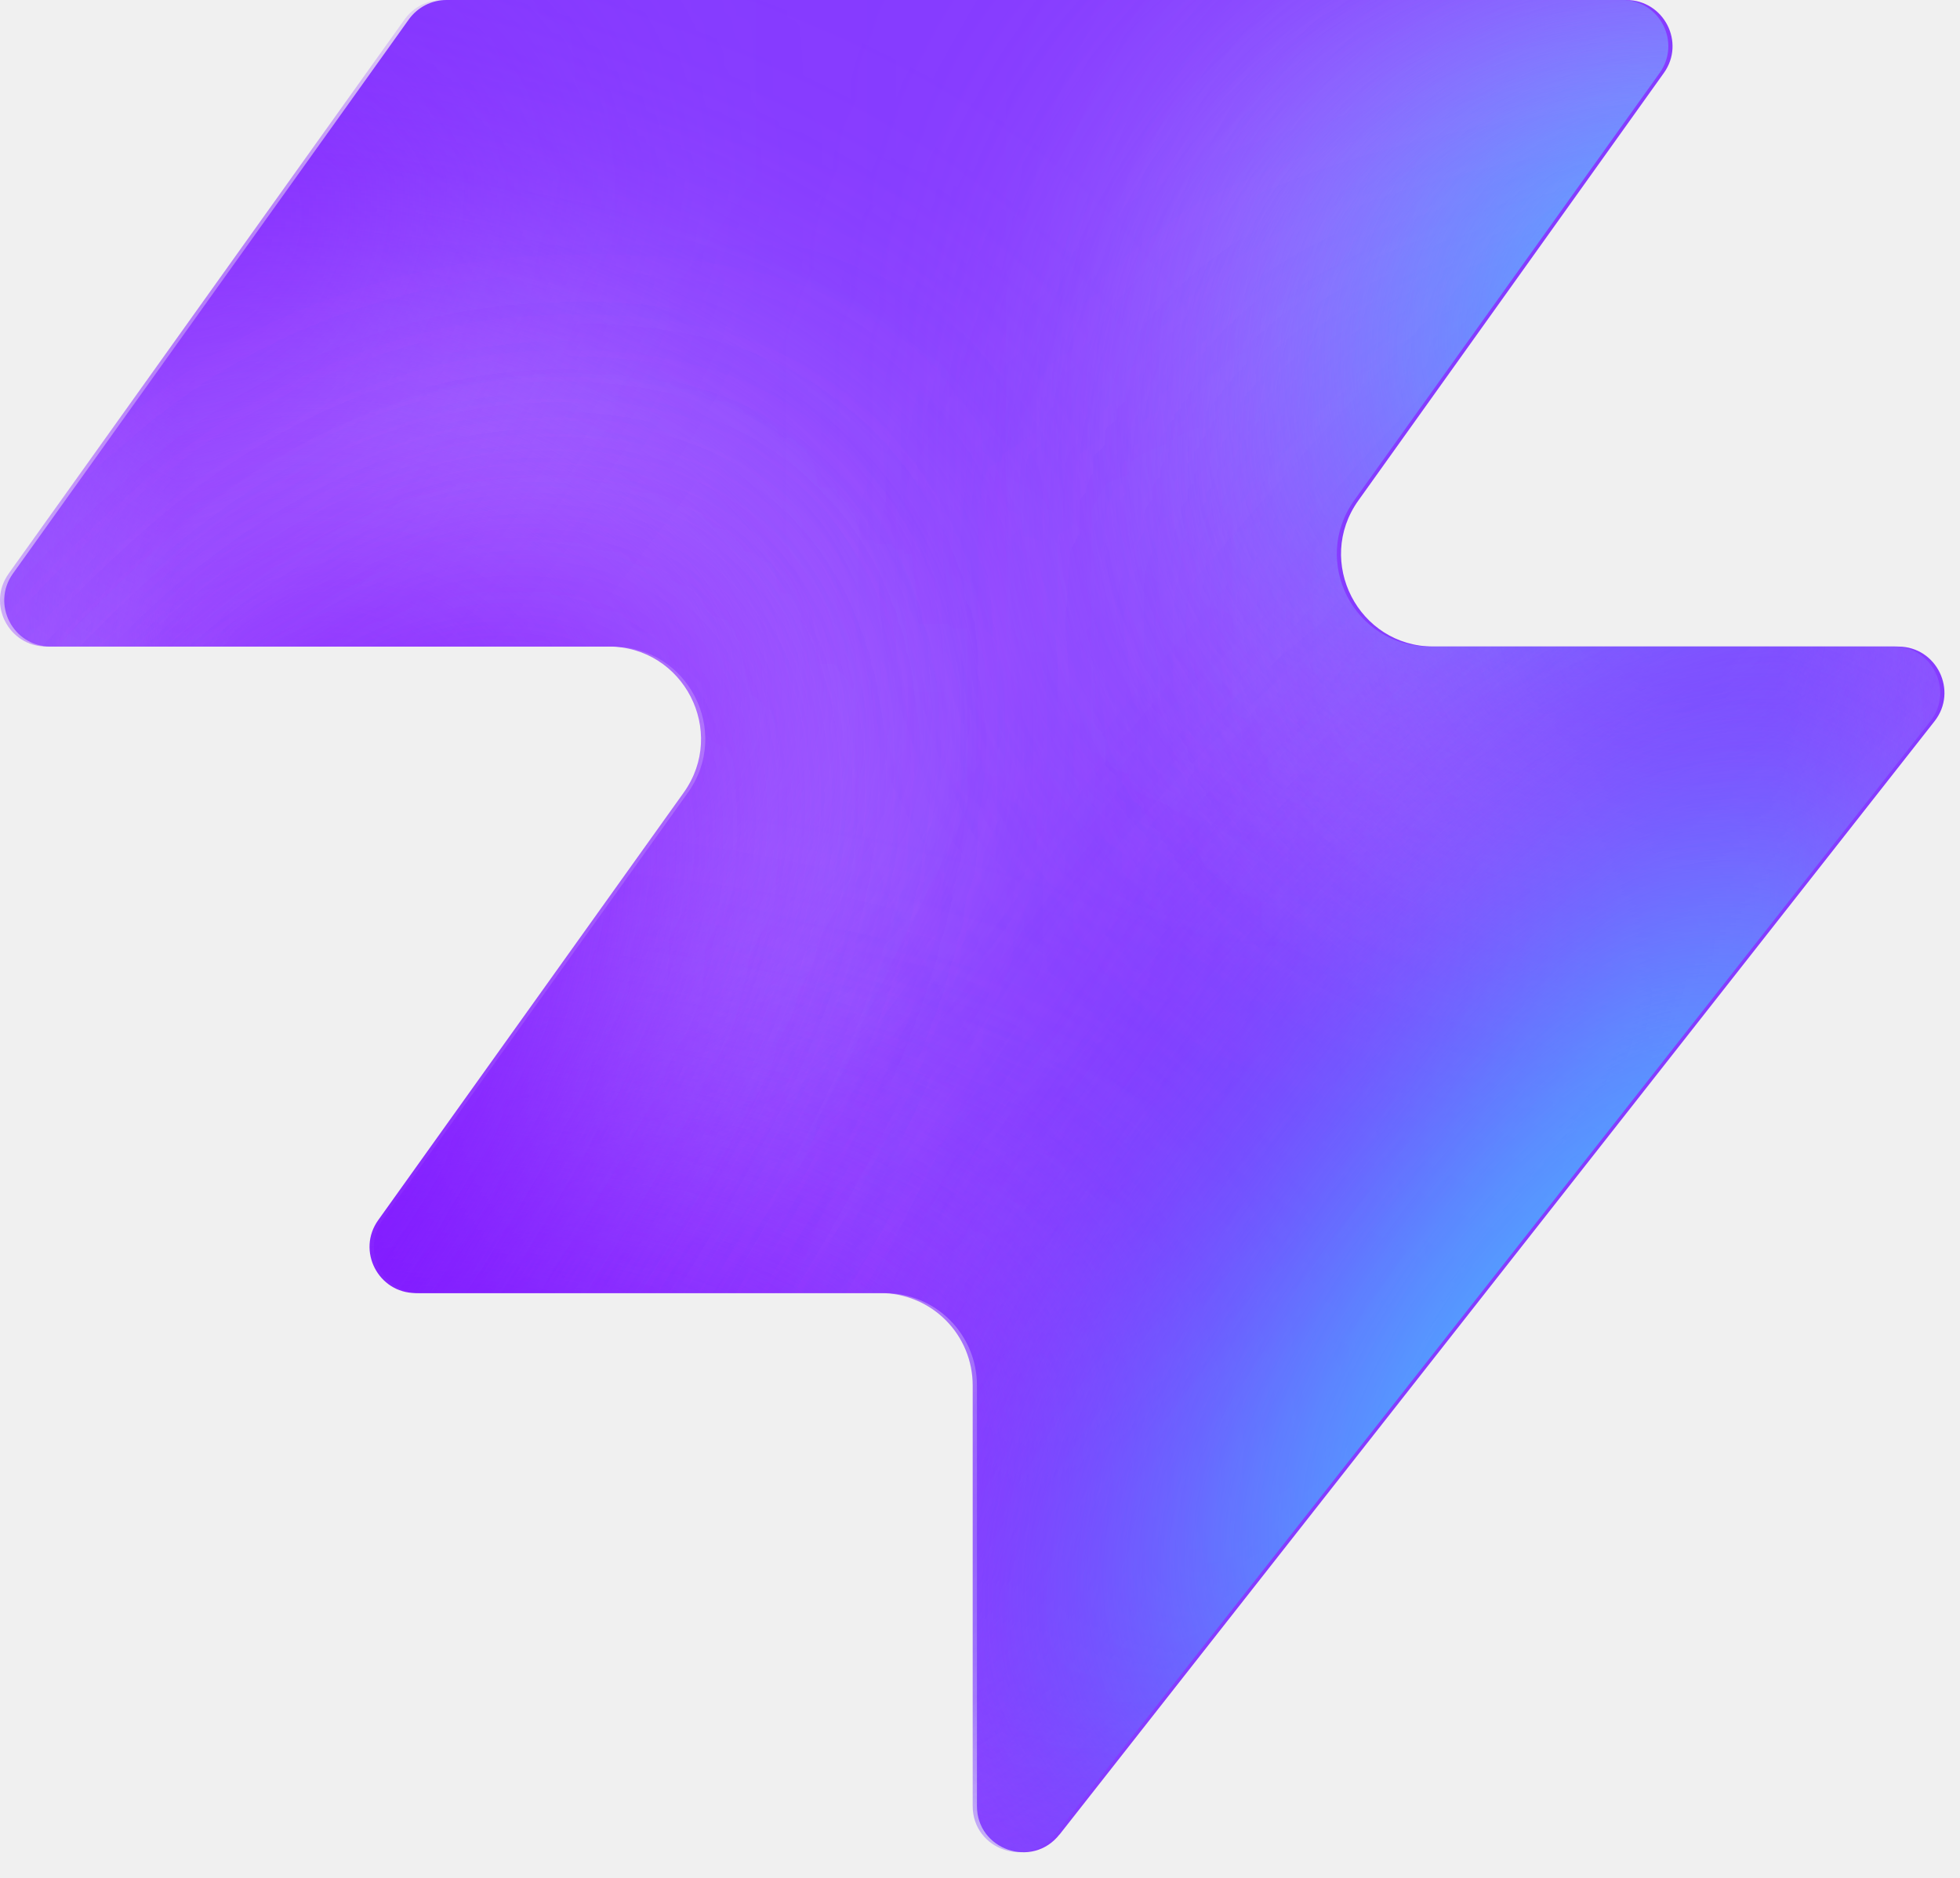
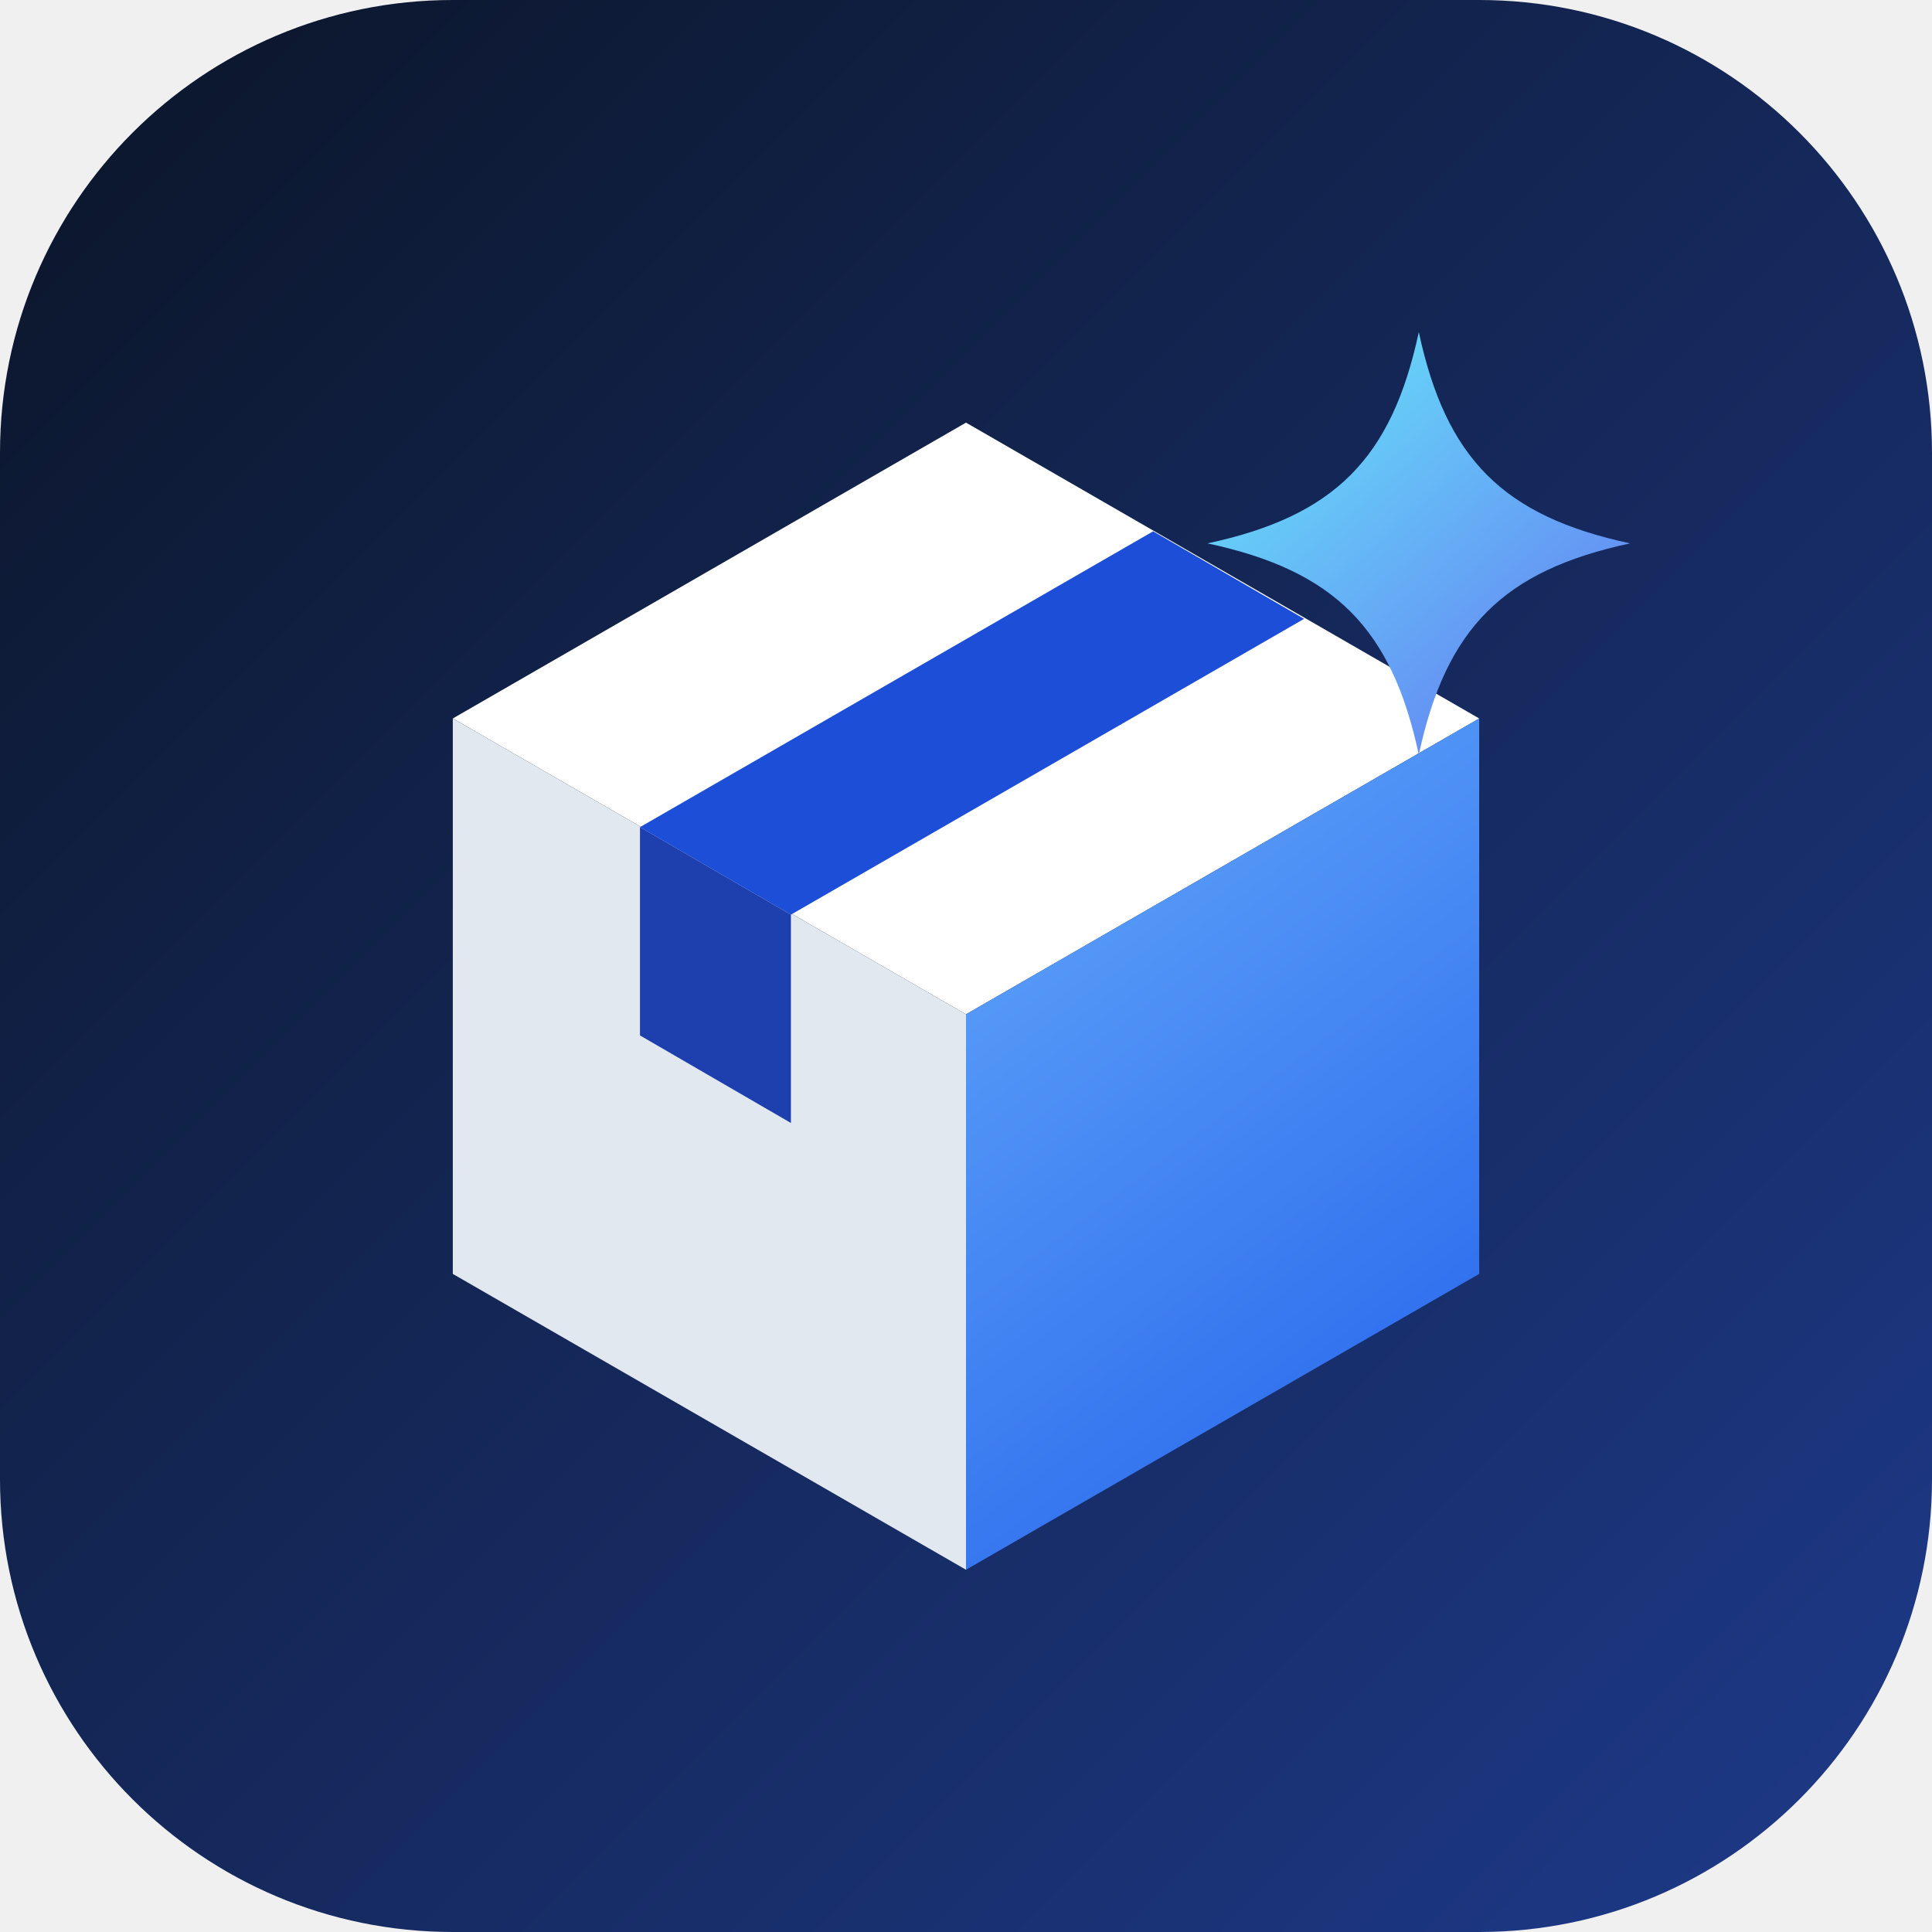
- <svg xmlns="http://www.w3.org/2000/svg" width="48" height="46" fill="none" viewBox="0 0 48 46">
-   <path fill="#863bff" d="M25.946 44.938c-.664.845-2.021.375-2.021-.698V33.937a2.26 2.26 0 0 0-2.262-2.262H10.287c-.92 0-1.456-1.04-.92-1.788l7.48-10.471c1.07-1.497 0-3.578-1.842-3.578H1.237c-.92 0-1.456-1.04-.92-1.788L10.013.474c.214-.297.556-.474.92-.474h28.894c.92 0 1.456 1.04.92 1.788l-7.48 10.471c-1.07 1.498 0 3.579 1.842 3.579h11.377c.943 0 1.473 1.088.89 1.83L25.947 44.94z" style="fill:#863bff;fill:color(display-p3 .525 .23 1);fill-opacity:1" />
-   <mask id="a" width="48" height="46" x="0" y="0" maskUnits="userSpaceOnUse" style="mask-type:alpha">
-     <path fill="#000" d="M25.842 44.938c-.664.844-2.021.375-2.021-.698V33.937a2.26 2.26 0 0 0-2.262-2.262H10.183c-.92 0-1.456-1.04-.92-1.788l7.48-10.471c1.07-1.498 0-3.579-1.842-3.579H1.133c-.92 0-1.456-1.04-.92-1.787L9.91.473c.214-.297.556-.474.92-.474h28.894c.92 0 1.456 1.04.92 1.788l-7.48 10.471c-1.07 1.498 0 3.578 1.842 3.578h11.377c.943 0 1.473 1.088.89 1.832L25.843 44.94z" style="fill:#000;fill-opacity:1" />
-   </mask>
-   <g mask="url(#a)">
-     <g filter="url(#b)">
-       <ellipse cx="5.508" cy="14.704" fill="#ede6ff" rx="5.508" ry="14.704" style="fill:#ede6ff;fill:color(display-p3 .927 .903 1);fill-opacity:1" transform="matrix(.00324 1 1 -.00324 -4.47 31.516)" />
-     </g>
-     <g filter="url(#c)">
-       <ellipse cx="10.399" cy="29.851" fill="#ede6ff" rx="10.399" ry="29.851" style="fill:#ede6ff;fill:color(display-p3 .927 .903 1);fill-opacity:1" transform="matrix(.00324 1 1 -.00324 -39.328 7.883)" />
-     </g>
-     <g filter="url(#d)">
-       <ellipse cx="5.508" cy="30.487" fill="#7e14ff" rx="5.508" ry="30.487" style="fill:#7e14ff;fill:color(display-p3 .492 .077 1);fill-opacity:1" transform="rotate(89.814 -25.913 -14.639)scale(1 -1)" />
-     </g>
-     <g filter="url(#e)">
-       <ellipse cx="5.508" cy="30.599" fill="#7e14ff" rx="5.508" ry="30.599" style="fill:#7e14ff;fill:color(display-p3 .492 .077 1);fill-opacity:1" transform="rotate(89.814 -32.644 -3.334)scale(1 -1)" />
-     </g>
-     <g filter="url(#f)">
-       <ellipse cx="5.508" cy="30.599" fill="#7e14ff" rx="5.508" ry="30.599" style="fill:#7e14ff;fill:color(display-p3 .492 .077 1);fill-opacity:1" transform="matrix(.00324 1 1 -.00324 -34.34 30.47)" />
-     </g>
-     <g filter="url(#g)">
-       <ellipse cx="14.072" cy="22.078" fill="#ede6ff" rx="14.072" ry="22.078" style="fill:#ede6ff;fill:color(display-p3 .927 .903 1);fill-opacity:1" transform="rotate(93.35 24.506 48.493)scale(-1 1)" />
-     </g>
-     <g filter="url(#h)">
-       <ellipse cx="3.47" cy="21.501" fill="#7e14ff" rx="3.47" ry="21.501" style="fill:#7e14ff;fill:color(display-p3 .492 .077 1);fill-opacity:1" transform="rotate(89.009 28.708 47.59)scale(-1 1)" />
-     </g>
-     <g filter="url(#i)">
-       <ellipse cx="3.47" cy="21.501" fill="#7e14ff" rx="3.47" ry="21.501" style="fill:#7e14ff;fill:color(display-p3 .492 .077 1);fill-opacity:1" transform="rotate(89.009 28.708 47.59)scale(-1 1)" />
-     </g>
-     <g filter="url(#j)">
-       <ellipse cx=".387" cy="8.972" fill="#7e14ff" rx="4.407" ry="29.108" style="fill:#7e14ff;fill:color(display-p3 .492 .077 1);fill-opacity:1" transform="rotate(39.51 .387 8.972)" />
-     </g>
-     <g filter="url(#k)">
-       <ellipse cx="47.523" cy="-6.092" fill="#7e14ff" rx="4.407" ry="29.108" style="fill:#7e14ff;fill:color(display-p3 .492 .077 1);fill-opacity:1" transform="rotate(37.892 47.523 -6.092)" />
-     </g>
-     <g filter="url(#l)">
-       <ellipse cx="41.412" cy="6.333" fill="#47bfff" rx="5.971" ry="9.665" style="fill:#47bfff;fill:color(display-p3 .28 .748 1);fill-opacity:1" transform="rotate(37.892 41.412 6.333)" />
-     </g>
-     <g filter="url(#m)">
-       <ellipse cx="-1.879" cy="38.332" fill="#7e14ff" rx="4.407" ry="29.108" style="fill:#7e14ff;fill:color(display-p3 .492 .077 1);fill-opacity:1" transform="rotate(37.892 -1.88 38.332)" />
-     </g>
-     <g filter="url(#n)">
-       <ellipse cx="-1.879" cy="38.332" fill="#7e14ff" rx="4.407" ry="29.108" style="fill:#7e14ff;fill:color(display-p3 .492 .077 1);fill-opacity:1" transform="rotate(37.892 -1.88 38.332)" />
-     </g>
-     <g filter="url(#o)">
-       <ellipse cx="35.651" cy="29.907" fill="#7e14ff" rx="4.407" ry="29.108" style="fill:#7e14ff;fill:color(display-p3 .492 .077 1);fill-opacity:1" transform="rotate(37.892 35.651 29.907)" />
-     </g>
-     <g filter="url(#p)">
-       <ellipse cx="38.418" cy="32.4" fill="#47bfff" rx="5.971" ry="15.297" style="fill:#47bfff;fill:color(display-p3 .28 .748 1);fill-opacity:1" transform="rotate(37.892 38.418 32.4)" />
-     </g>
-   </g>
+ <svg xmlns="http://www.w3.org/2000/svg" viewBox="0 0 64 64" fill="none">
  <defs>
-     <filter id="b" width="60.045" height="41.654" x="-19.77" y="16.149" color-interpolation-filters="sRGB" filterUnits="userSpaceOnUse">
-       <feFlood flood-opacity="0" result="BackgroundImageFix" />
-       <feBlend in="SourceGraphic" in2="BackgroundImageFix" result="shape" />
-       <feGaussianBlur result="effect1_foregroundBlur_2002_17158" stdDeviation="7.659" />
-     </filter>
-     <filter id="c" width="90.34" height="51.437" x="-54.613" y="-7.533" color-interpolation-filters="sRGB" filterUnits="userSpaceOnUse">
-       <feFlood flood-opacity="0" result="BackgroundImageFix" />
-       <feBlend in="SourceGraphic" in2="BackgroundImageFix" result="shape" />
-       <feGaussianBlur result="effect1_foregroundBlur_2002_17158" stdDeviation="7.659" />
-     </filter>
-     <filter id="d" width="79.355" height="29.4" x="-49.64" y="2.03" color-interpolation-filters="sRGB" filterUnits="userSpaceOnUse">
-       <feFlood flood-opacity="0" result="BackgroundImageFix" />
-       <feBlend in="SourceGraphic" in2="BackgroundImageFix" result="shape" />
-       <feGaussianBlur result="effect1_foregroundBlur_2002_17158" stdDeviation="4.596" />
-     </filter>
-     <filter id="e" width="79.579" height="29.4" x="-45.045" y="20.029" color-interpolation-filters="sRGB" filterUnits="userSpaceOnUse">
-       <feFlood flood-opacity="0" result="BackgroundImageFix" />
-       <feBlend in="SourceGraphic" in2="BackgroundImageFix" result="shape" />
-       <feGaussianBlur result="effect1_foregroundBlur_2002_17158" stdDeviation="4.596" />
-     </filter>
-     <filter id="f" width="79.579" height="29.4" x="-43.513" y="21.178" color-interpolation-filters="sRGB" filterUnits="userSpaceOnUse">
-       <feFlood flood-opacity="0" result="BackgroundImageFix" />
-       <feBlend in="SourceGraphic" in2="BackgroundImageFix" result="shape" />
-       <feGaussianBlur result="effect1_foregroundBlur_2002_17158" stdDeviation="4.596" />
-     </filter>
-     <filter id="g" width="74.749" height="58.852" x="15.756" y="-17.901" color-interpolation-filters="sRGB" filterUnits="userSpaceOnUse">
-       <feFlood flood-opacity="0" result="BackgroundImageFix" />
-       <feBlend in="SourceGraphic" in2="BackgroundImageFix" result="shape" />
-       <feGaussianBlur result="effect1_foregroundBlur_2002_17158" stdDeviation="7.659" />
-     </filter>
-     <filter id="h" width="61.377" height="25.362" x="23.548" y="2.284" color-interpolation-filters="sRGB" filterUnits="userSpaceOnUse">
-       <feFlood flood-opacity="0" result="BackgroundImageFix" />
-       <feBlend in="SourceGraphic" in2="BackgroundImageFix" result="shape" />
-       <feGaussianBlur result="effect1_foregroundBlur_2002_17158" stdDeviation="4.596" />
-     </filter>
-     <filter id="i" width="61.377" height="25.362" x="23.548" y="2.284" color-interpolation-filters="sRGB" filterUnits="userSpaceOnUse">
-       <feFlood flood-opacity="0" result="BackgroundImageFix" />
-       <feBlend in="SourceGraphic" in2="BackgroundImageFix" result="shape" />
-       <feGaussianBlur result="effect1_foregroundBlur_2002_17158" stdDeviation="4.596" />
-     </filter>
-     <filter id="j" width="56.045" height="63.649" x="-27.636" y="-22.853" color-interpolation-filters="sRGB" filterUnits="userSpaceOnUse">
-       <feFlood flood-opacity="0" result="BackgroundImageFix" />
-       <feBlend in="SourceGraphic" in2="BackgroundImageFix" result="shape" />
-       <feGaussianBlur result="effect1_foregroundBlur_2002_17158" stdDeviation="4.596" />
-     </filter>
-     <filter id="k" width="54.814" height="64.646" x="20.116" y="-38.415" color-interpolation-filters="sRGB" filterUnits="userSpaceOnUse">
-       <feFlood flood-opacity="0" result="BackgroundImageFix" />
-       <feBlend in="SourceGraphic" in2="BackgroundImageFix" result="shape" />
-       <feGaussianBlur result="effect1_foregroundBlur_2002_17158" stdDeviation="4.596" />
-     </filter>
-     <filter id="l" width="33.541" height="35.313" x="24.641" y="-11.323" color-interpolation-filters="sRGB" filterUnits="userSpaceOnUse">
-       <feFlood flood-opacity="0" result="BackgroundImageFix" />
-       <feBlend in="SourceGraphic" in2="BackgroundImageFix" result="shape" />
-       <feGaussianBlur result="effect1_foregroundBlur_2002_17158" stdDeviation="4.596" />
-     </filter>
-     <filter id="m" width="54.814" height="64.646" x="-29.286" y="6.009" color-interpolation-filters="sRGB" filterUnits="userSpaceOnUse">
-       <feFlood flood-opacity="0" result="BackgroundImageFix" />
-       <feBlend in="SourceGraphic" in2="BackgroundImageFix" result="shape" />
-       <feGaussianBlur result="effect1_foregroundBlur_2002_17158" stdDeviation="4.596" />
-     </filter>
-     <filter id="n" width="54.814" height="64.646" x="-29.286" y="6.009" color-interpolation-filters="sRGB" filterUnits="userSpaceOnUse">
-       <feFlood flood-opacity="0" result="BackgroundImageFix" />
-       <feBlend in="SourceGraphic" in2="BackgroundImageFix" result="shape" />
-       <feGaussianBlur result="effect1_foregroundBlur_2002_17158" stdDeviation="4.596" />
-     </filter>
-     <filter id="o" width="54.814" height="64.646" x="8.244" y="-2.416" color-interpolation-filters="sRGB" filterUnits="userSpaceOnUse">
-       <feFlood flood-opacity="0" result="BackgroundImageFix" />
-       <feBlend in="SourceGraphic" in2="BackgroundImageFix" result="shape" />
-       <feGaussianBlur result="effect1_foregroundBlur_2002_17158" stdDeviation="4.596" />
-     </filter>
-     <filter id="p" width="39.409" height="43.623" x="18.713" y="10.588" color-interpolation-filters="sRGB" filterUnits="userSpaceOnUse">
-       <feFlood flood-opacity="0" result="BackgroundImageFix" />
-       <feBlend in="SourceGraphic" in2="BackgroundImageFix" result="shape" />
-       <feGaussianBlur result="effect1_foregroundBlur_2002_17158" stdDeviation="4.596" />
-     </filter>
+     <linearGradient id="bg" x1="0" y1="0" x2="64" y2="64" gradientUnits="userSpaceOnUse">
+       <stop offset="0%" stop-color="#0B1528" />
+       <stop offset="100%" stop-color="#1E3A8A" />
+     </linearGradient>
+     <linearGradient id="rightFace" x1="32" y1="26" x2="50" y2="50" gradientUnits="userSpaceOnUse">
+       <stop offset="0%" stop-color="#60A5FA" />
+       <stop offset="100%" stop-color="#2563EB" />
+     </linearGradient>
+     <linearGradient id="sparkle" x1="40" y1="12" x2="54" y2="28" gradientUnits="userSpaceOnUse">
+       <stop offset="0%" stop-color="#67E8F9" />
+       <stop offset="100%" stop-color="#6366F1" />
+     </linearGradient>
  </defs>
+   <rect width="64" height="64" rx="15" fill="url(#bg)" />
+   <path d="M32 14L49 23.8L32 33.6L15 23.8L32 14Z" fill="#FFFFFF" />
+   <path d="M15 23.8L32 33.6V52L15 42.2V23.8Z" fill="#E2E8F0" />
+   <path d="M49 23.8L32 33.6V52L49 42.2V23.8Z" fill="url(#rightFace)" />
+   <path d="M38.2 17.6L43.2 20.5L26.2 30.3L21.2 27.4L38.2 17.6Z" fill="#1D4ED8" />
+   <path d="M21.2 27.4L26.2 30.3V37.2L21.2 34.3V27.4Z" fill="#1E40AF" />
+   <path d="M47 11C47.9 15.2 49.8 17.1 54 18C49.8 18.9 47.9 20.8 47 25C46.1 20.8 44.2 18.9 40 18C44.2 17.1 46.1 15.2 47 11Z" fill="url(#sparkle)" />
</svg>
